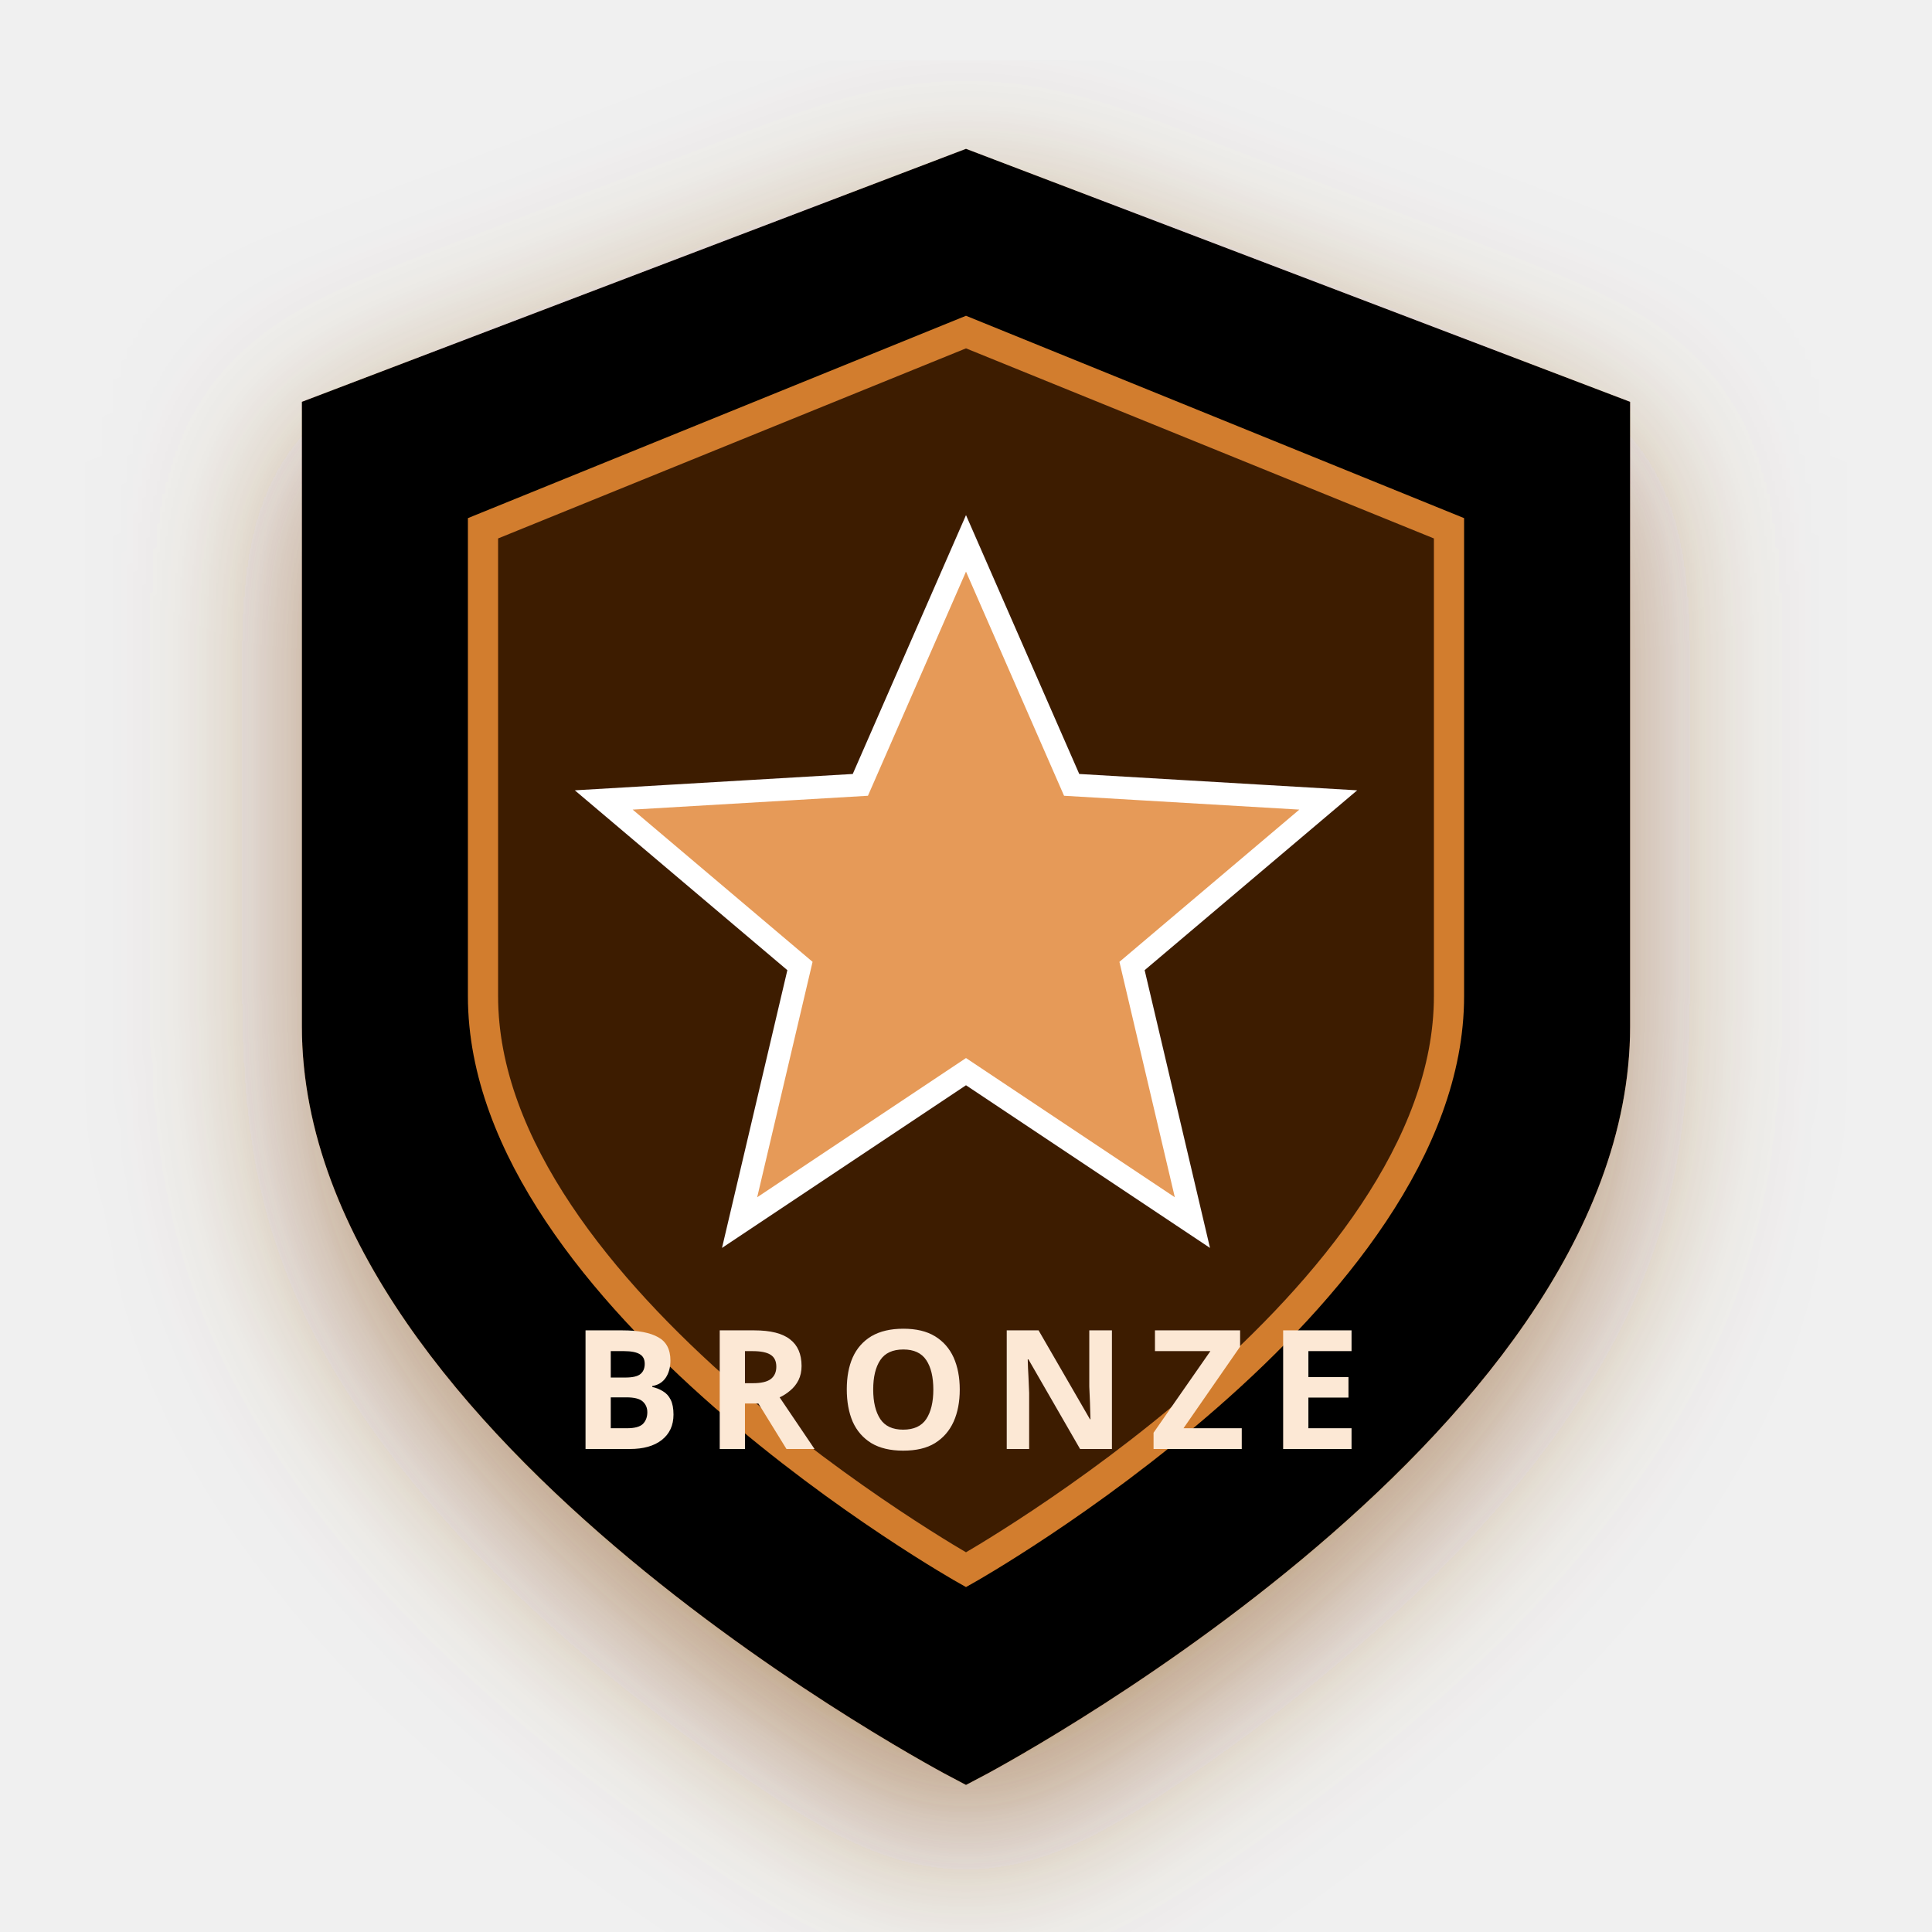
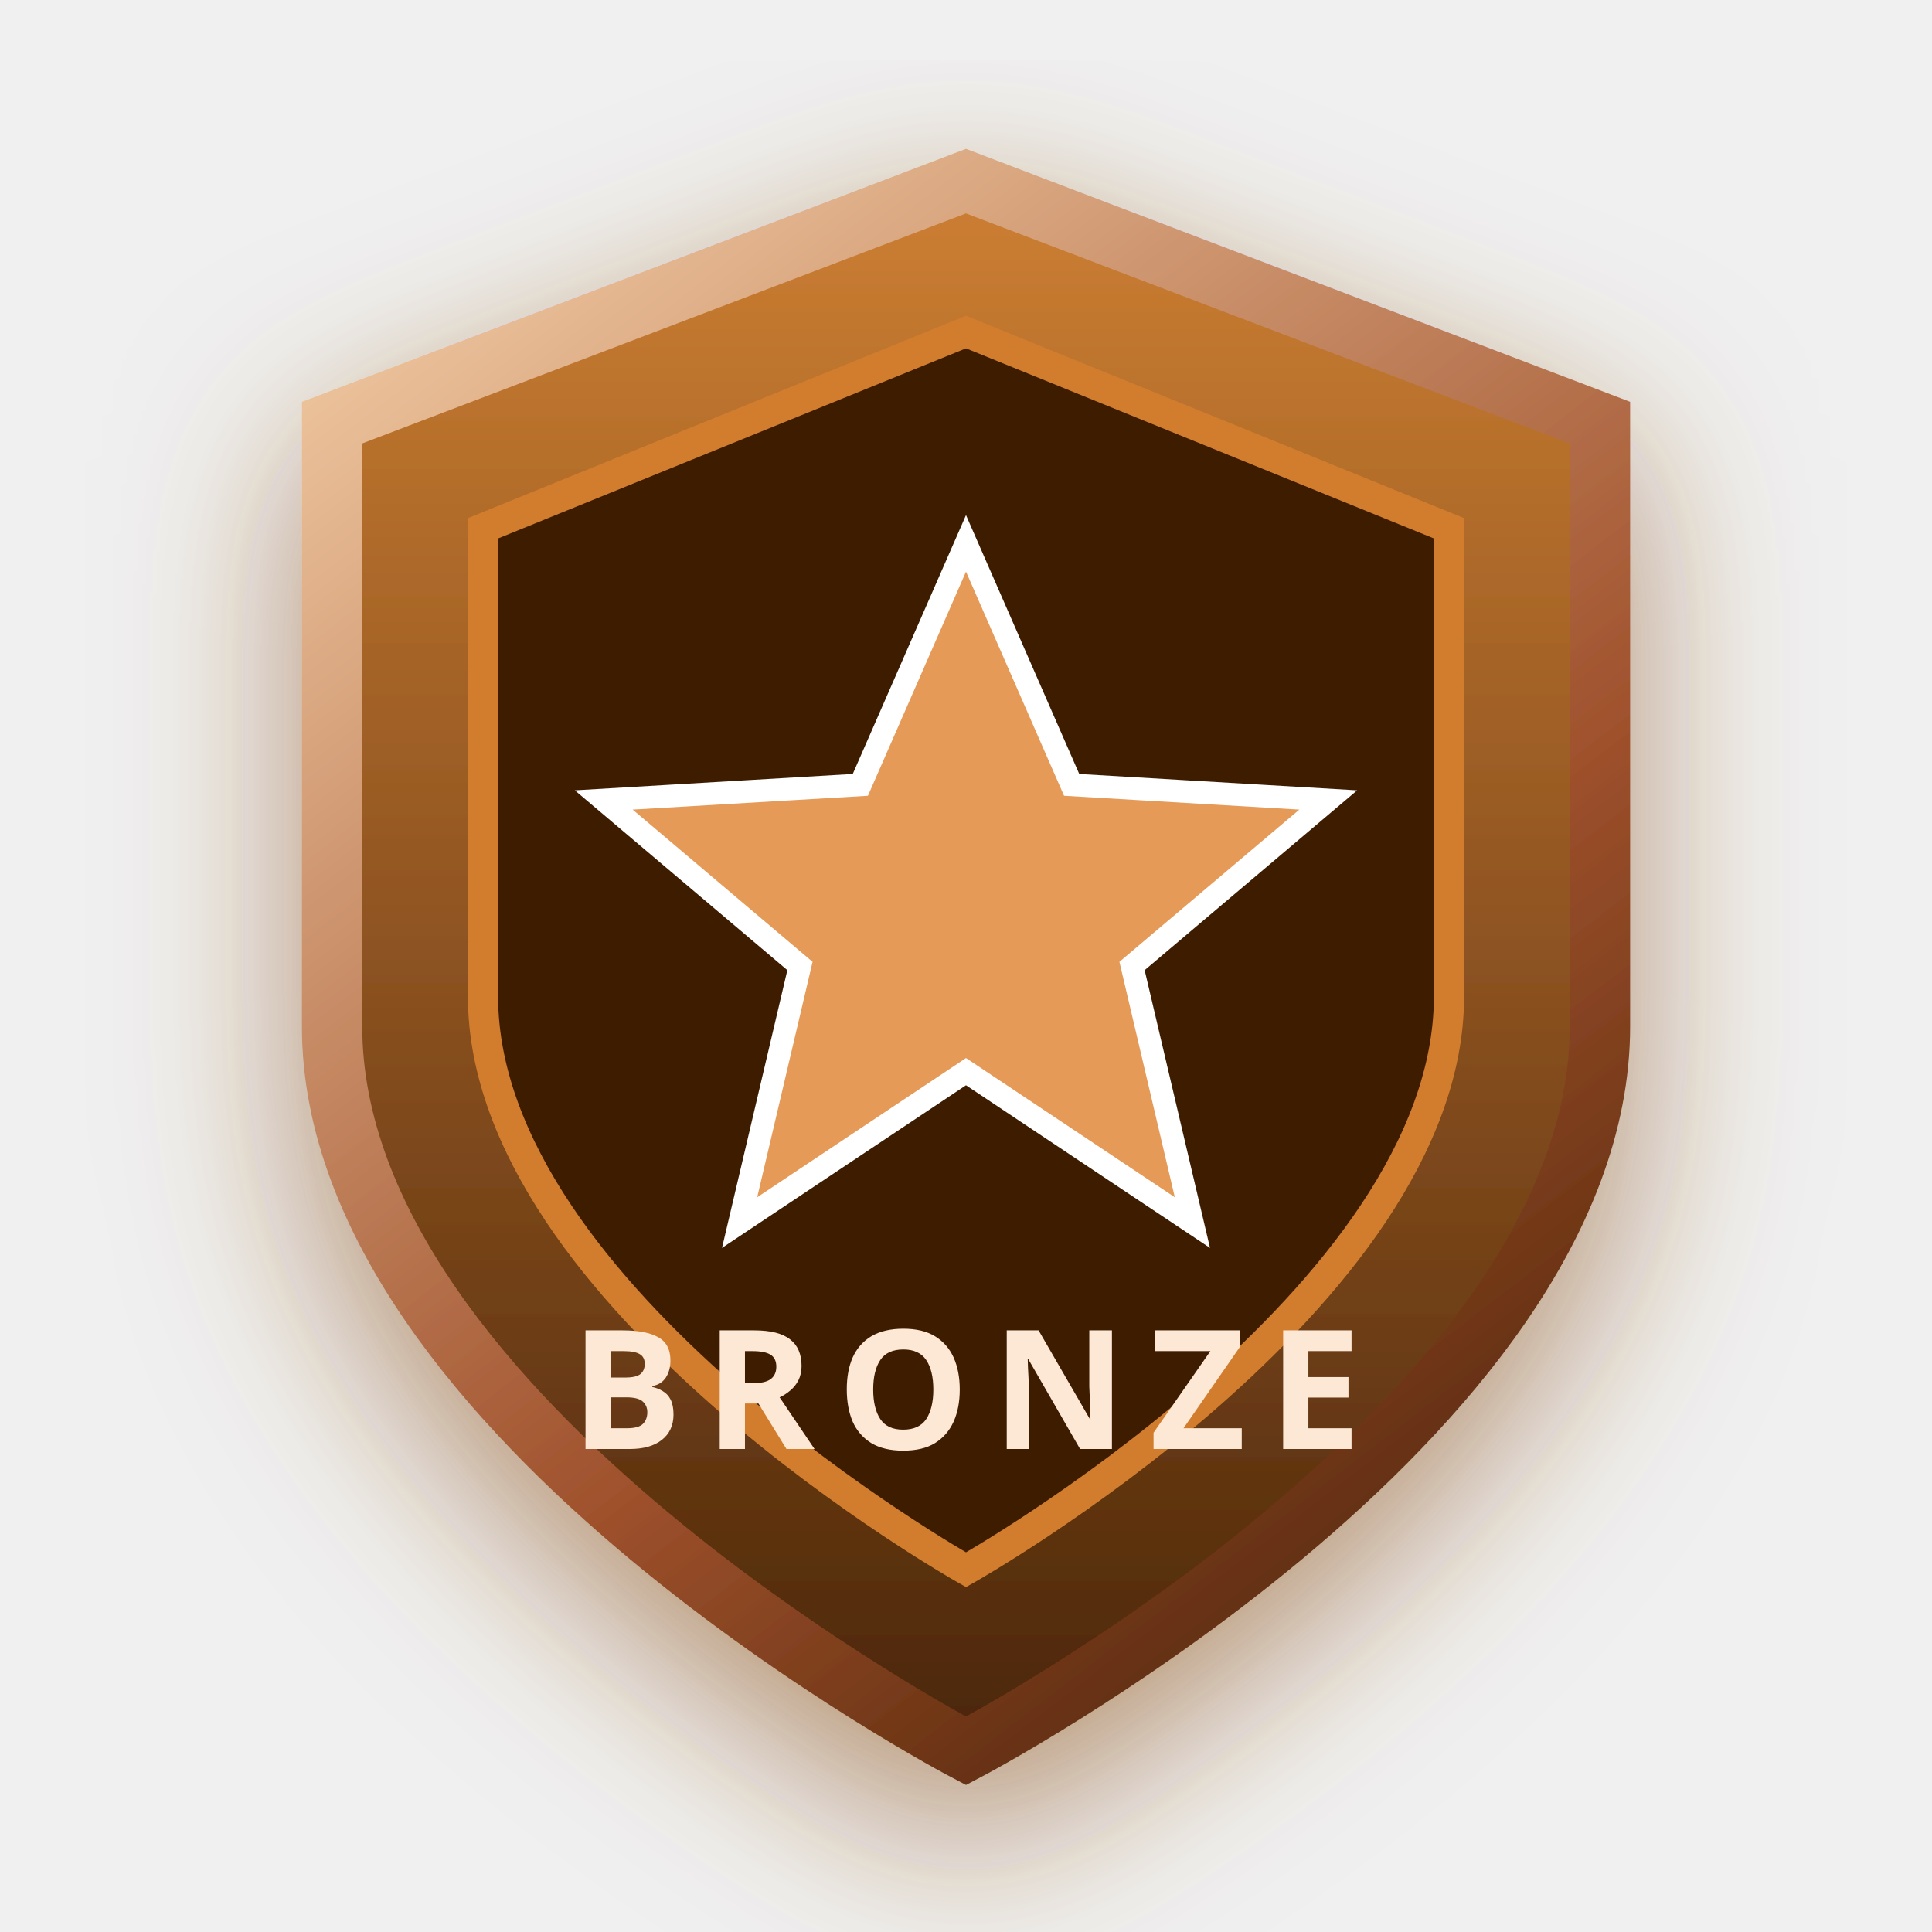
<svg xmlns="http://www.w3.org/2000/svg" width="128" height="128" viewBox="0 0 128 128" fill="none">
  <defs>
    <linearGradient id="bronzeBase" x1="64" y1="12" x2="64" y2="116" gradientUnits="userSpaceOnUse">
-       <stop stopColor="#CD7F32" />
-       <stop offset="0.5" stopColor="#8C5220" />
-       <stop offset="1" stopColor="#4A2609" />
+       <stop stop-color="#CD7F32" />
+       <stop offset="0.5" stop-color="#8C5220" />
+       <stop offset="1" stop-color="#4A2609" />
    </linearGradient>
    <linearGradient id="bronzeTrim" x1="24" y1="12" x2="104" y2="116" gradientUnits="userSpaceOnUse">
-       <stop stopColor="#F5D0A9" />
-       <stop offset="0.6" stopColor="#A0522D" />
-       <stop offset="1" stopColor="#3E1A00" />
+       <stop stop-color="#F5D0A9" />
+       <stop offset="0.6" stop-color="#A0522D" />
+       <stop offset="1" stop-color="#3E1A00" />
    </linearGradient>
    <filter id="bronzeGlow" x="-20%" y="-20%" width="140%" height="140%">
      <feDropShadow dx="0" dy="4" stdDeviation="6" flood-color="#8C5220" flood-opacity="0.6" />
    </filter>
  </defs>
  <g filter="url(#bronzeGlow)">
    <path d="M64 12L106 28V68C106 94 64 116 64 116C64 116 22 94 22 68V28L64 12Z" fill="url(#bronzeBase)" stroke="url(#bronzeTrim)" stroke-width="4" />
    <path d="M64 22L96 35V66C96 86 64 104 64 104C64 104 32 86 32 66V35L64 22Z" fill="#3D1D06" stroke="#D27D2D" stroke-width="2" />
    <polygon points="64,36 71,52 88,53 75,64 79,81 64,71 49,81 53,64 40,53 57,52" fill="#E69A58" stroke="#FFFFFF" stroke-width="1.5" />
    <text x="64" y="96" text-anchor="middle" fill="#FCE8D5" font-size="11" font-weight="900" letter-spacing="1.5" font-family="system-ui, sans-serif">BRONZE</text>
  </g>
</svg>
